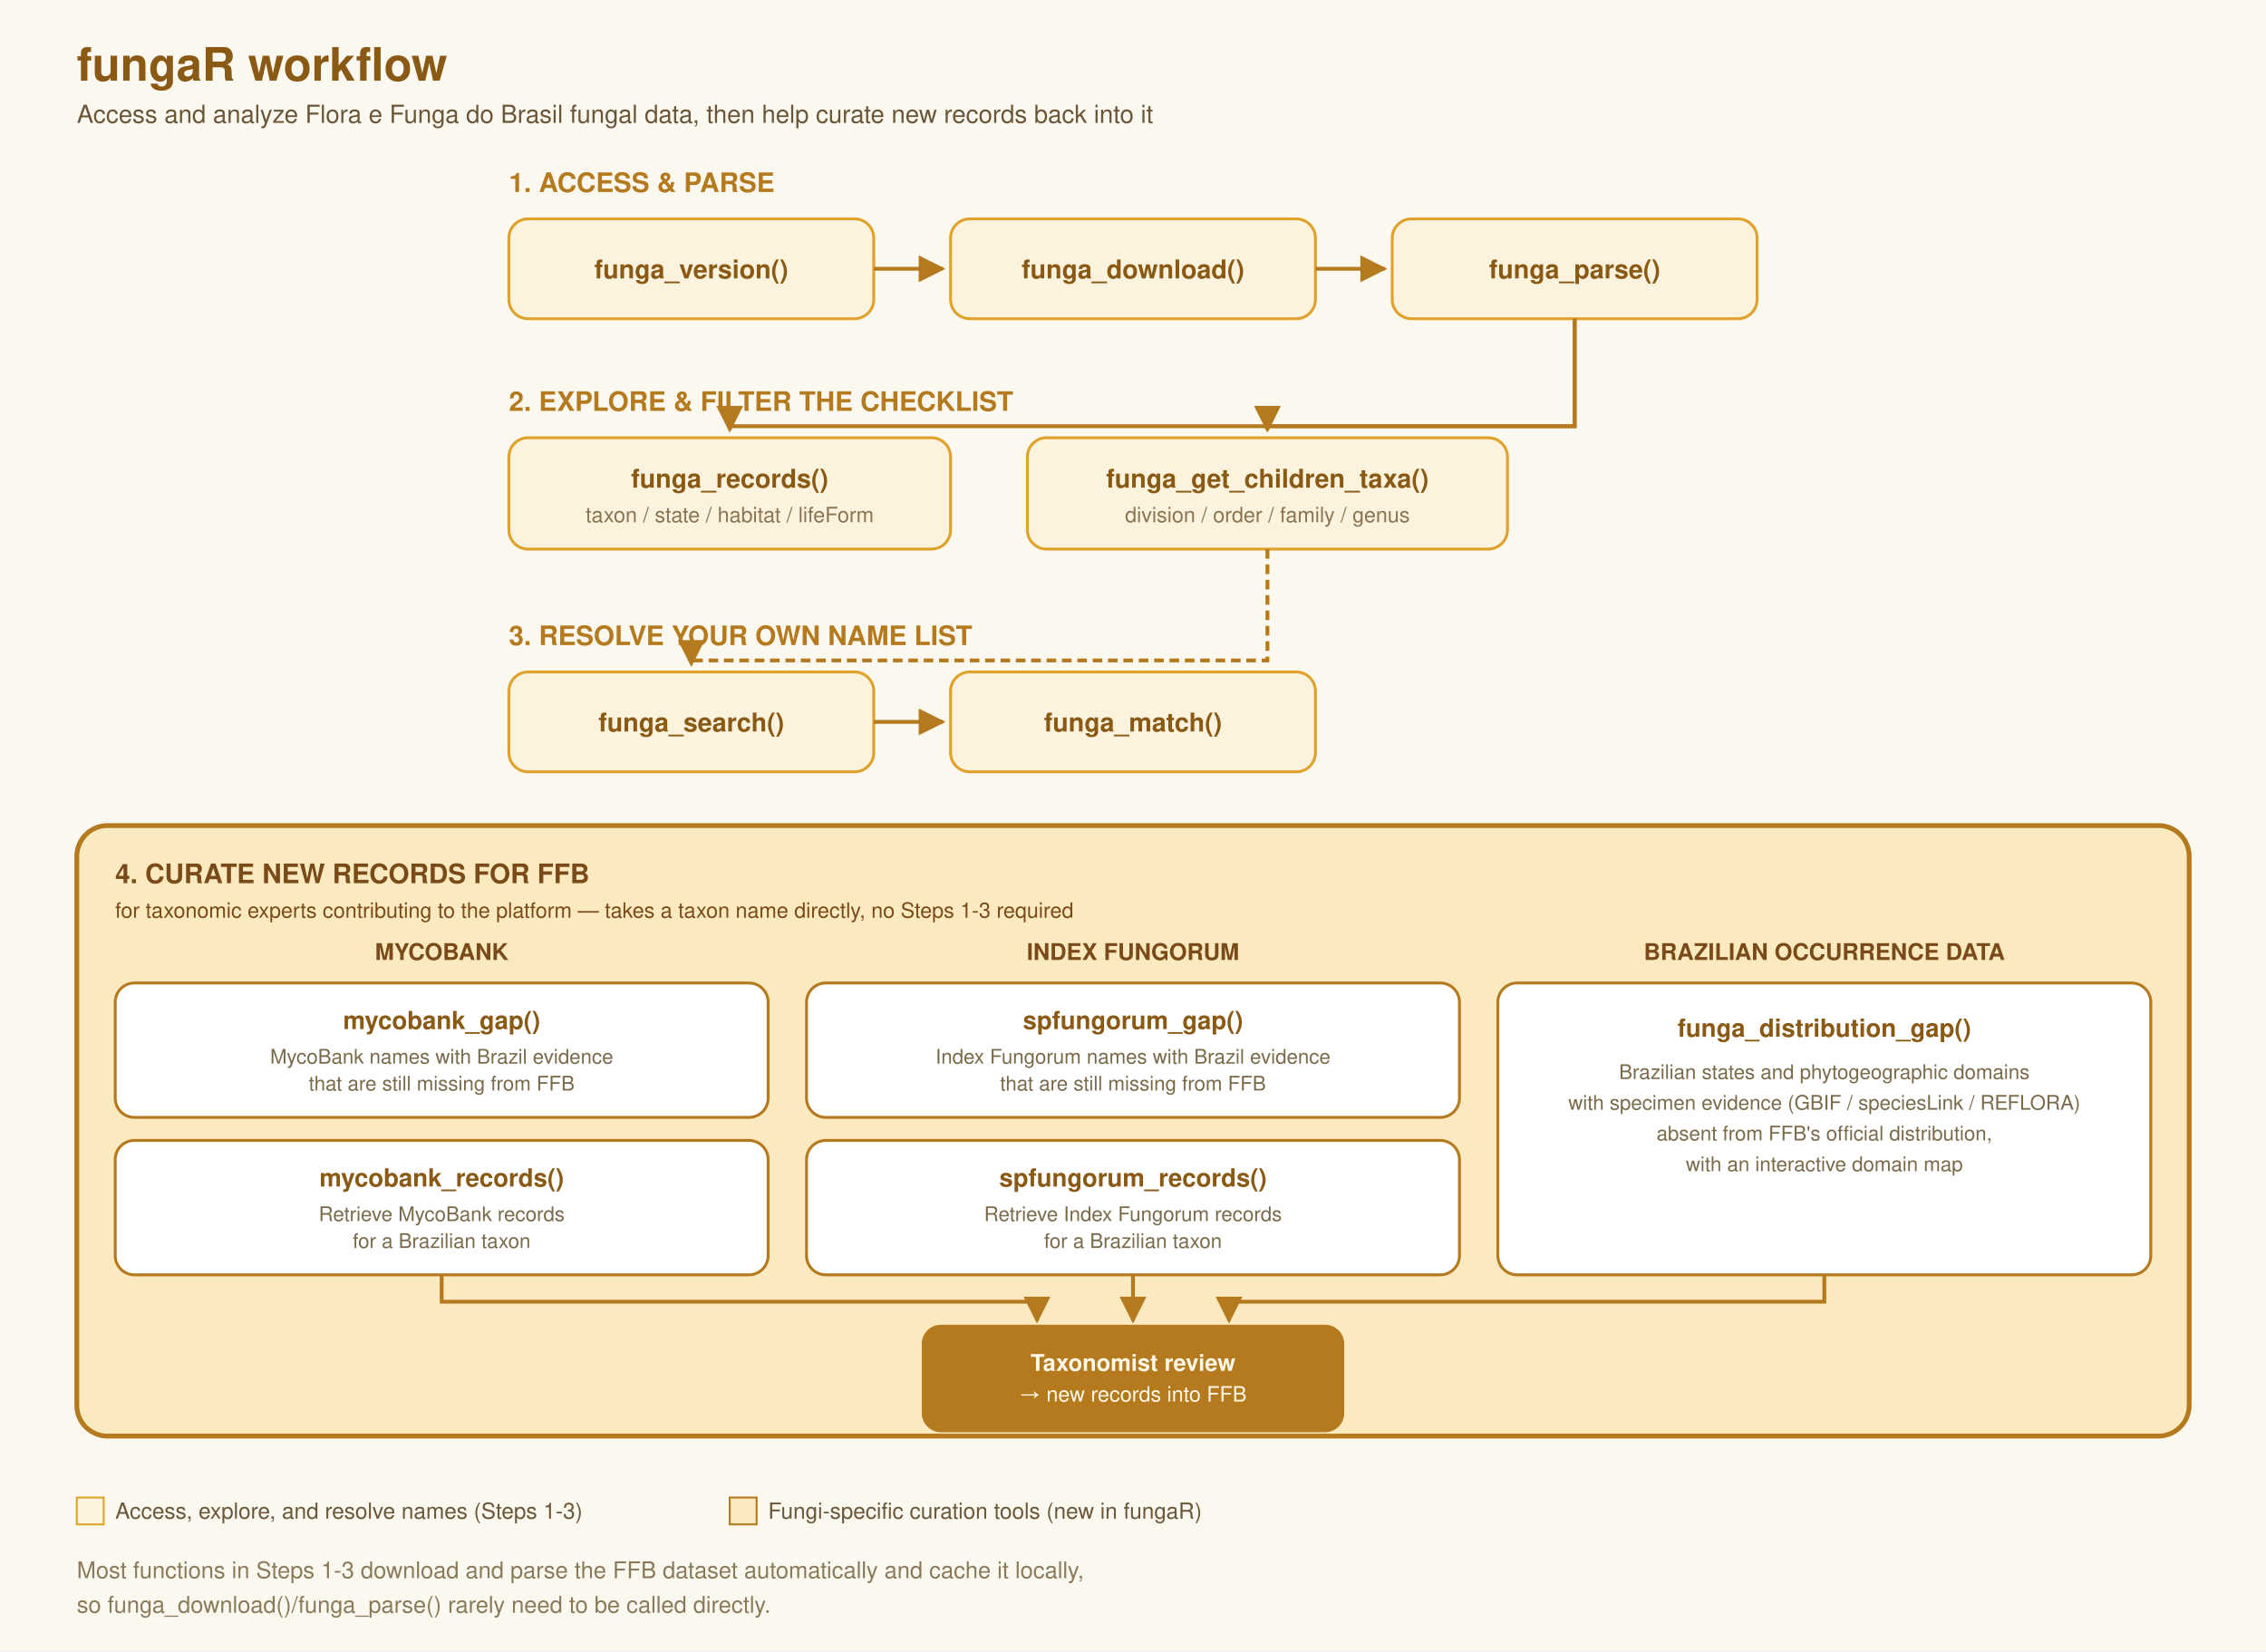
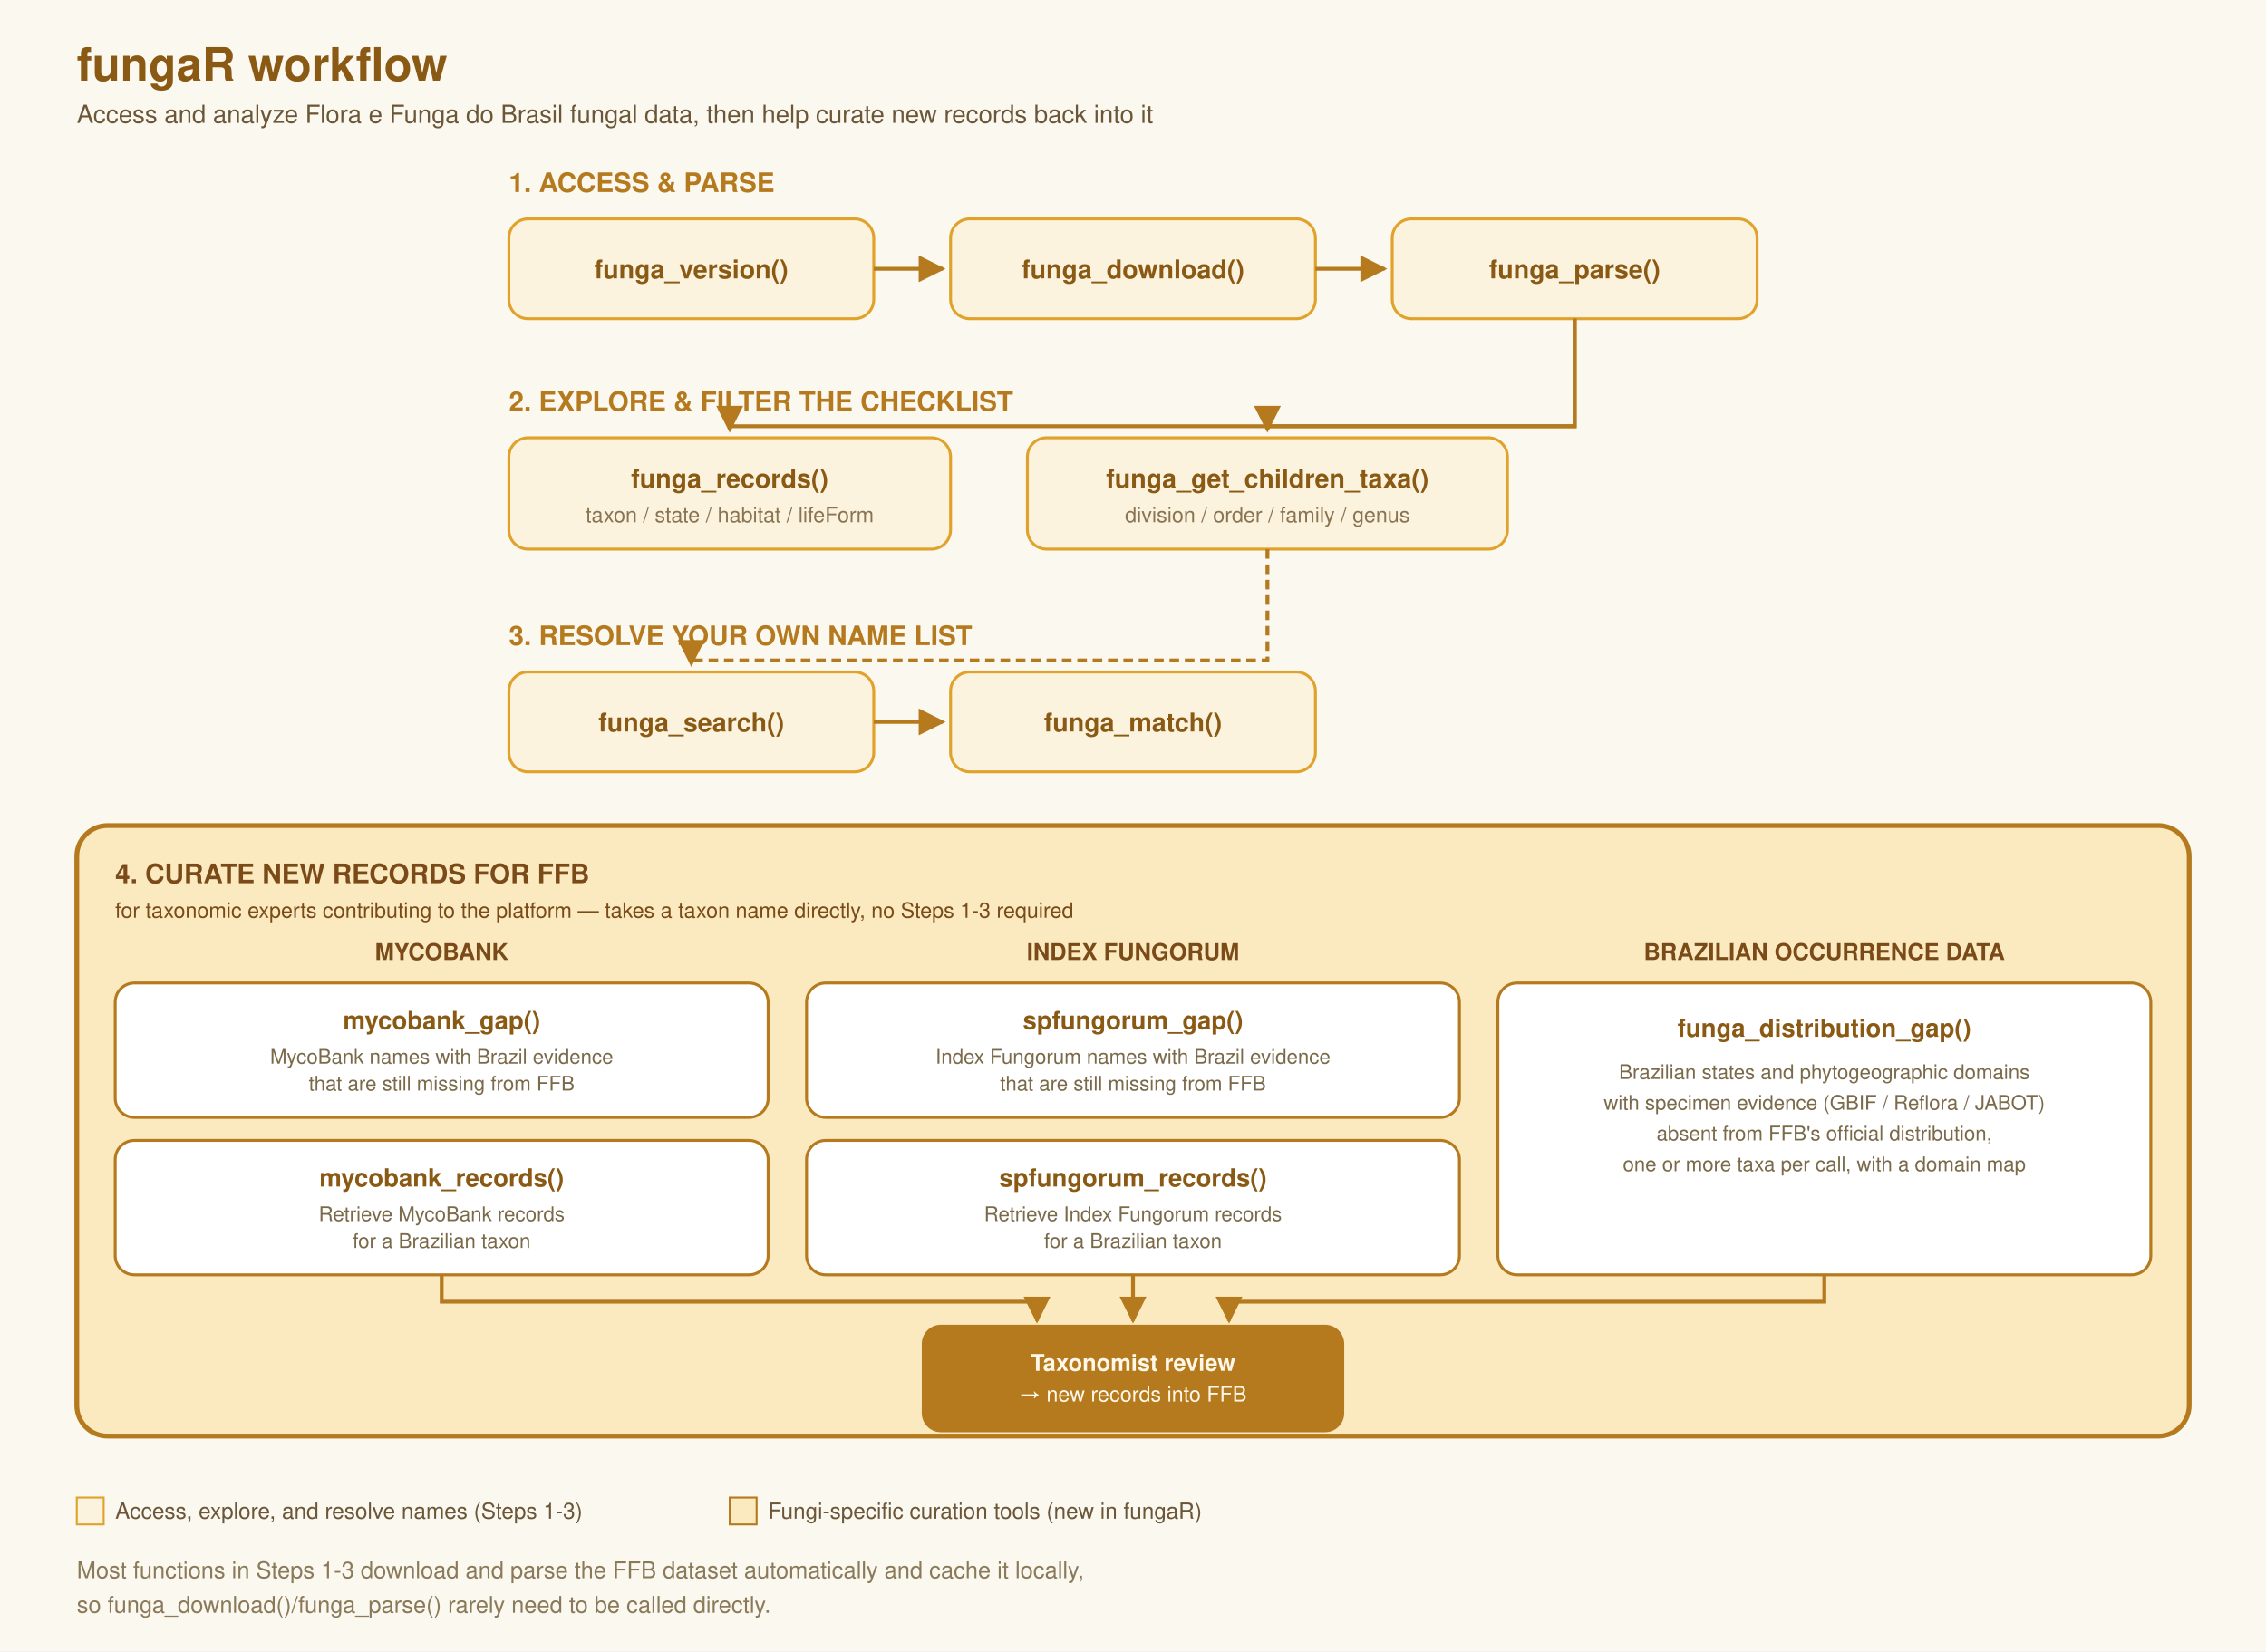
<svg xmlns="http://www.w3.org/2000/svg" viewBox="0 0 1180 860" font-family="Helvetica, Arial, sans-serif">
  <defs>
    <marker id="arrow" viewBox="0 0 10 10" refX="9" refY="5" markerWidth="7" markerHeight="7" orient="auto-start-reverse">
      <path d="M0,0 L10,5 L0,10 z" fill="#B5791E" />
    </marker>
  </defs>
  <rect x="0" y="0" width="1180" height="860" fill="#FBF8F0" />
  <text x="40" y="42" font-size="24" font-weight="700" fill="#8A5A15">fungaR workflow</text>
  <text x="40" y="64" font-size="13" fill="#6b5638">Access and analyze Flora e Funga do Brasil fungal data, then help curate new records back into it</text>
  <text x="265" y="100" font-size="14" font-weight="700" fill="#B5791E">1. ACCESS &amp; PARSE</text>
  <g font-size="13.5">
    <rect x="265" y="114" width="190" height="52" rx="10" fill="#FCF3DE" stroke="#E0A22B" stroke-width="1.5" />
    <text x="360" y="145" text-anchor="middle" fill="#8A5A15" font-weight="600">funga_version()</text>
    <rect x="495" y="114" width="190" height="52" rx="10" fill="#FCF3DE" stroke="#E0A22B" stroke-width="1.5" />
    <text x="590" y="145" text-anchor="middle" fill="#8A5A15" font-weight="600">funga_download()</text>
    <rect x="725" y="114" width="190" height="52" rx="10" fill="#FCF3DE" stroke="#E0A22B" stroke-width="1.5" />
    <text x="820" y="145" text-anchor="middle" fill="#8A5A15" font-weight="600">funga_parse()</text>
  </g>
  <line x1="455" y1="140" x2="491" y2="140" stroke="#B5791E" stroke-width="2" marker-end="url(#arrow)" />
  <line x1="685" y1="140" x2="721" y2="140" stroke="#B5791E" stroke-width="2" marker-end="url(#arrow)" />
  <path d="M820,166 L820,222 L380,222 L380,224" fill="none" stroke="#B5791E" stroke-width="2" marker-end="url(#arrow)" />
  <path d="M820,166 L820,222 L660,222 L660,224" fill="none" stroke="#B5791E" stroke-width="2" marker-end="url(#arrow)" />
  <text x="265" y="214" font-size="14" font-weight="700" fill="#B5791E">2. EXPLORE &amp; FILTER THE CHECKLIST</text>
  <g font-size="13.5">
    <rect x="265" y="228" width="230" height="58" rx="10" fill="#FCF3DE" stroke="#E0A22B" stroke-width="1.5" />
    <text x="380" y="254" text-anchor="middle" fill="#8A5A15" font-weight="600">funga_records()</text>
    <text x="380" y="272" text-anchor="middle" fill="#8a7452" font-size="11">taxon / state / habitat / lifeForm</text>
    <rect x="535" y="228" width="250" height="58" rx="10" fill="#FCF3DE" stroke="#E0A22B" stroke-width="1.5" />
    <text x="660" y="254" text-anchor="middle" fill="#8A5A15" font-weight="600">funga_get_children_taxa()</text>
    <text x="660" y="272" text-anchor="middle" fill="#8a7452" font-size="11">division / order / family / genus</text>
  </g>
  <path d="M660,286 L660,344 L360,344 L360,346" fill="none" stroke="#B5791E" stroke-width="2" stroke-dasharray="5 3" marker-end="url(#arrow)" />
  <text x="265" y="336" font-size="14" font-weight="700" fill="#B5791E">3. RESOLVE YOUR OWN NAME LIST</text>
  <g font-size="13.5">
    <rect x="265" y="350" width="190" height="52" rx="10" fill="#FCF3DE" stroke="#E0A22B" stroke-width="1.5" />
    <text x="360" y="381" text-anchor="middle" fill="#8A5A15" font-weight="600">funga_search()</text>
    <rect x="495" y="350" width="190" height="52" rx="10" fill="#FCF3DE" stroke="#E0A22B" stroke-width="1.5" />
    <text x="590" y="381" text-anchor="middle" fill="#8A5A15" font-weight="600">funga_match()</text>
  </g>
  <line x1="455" y1="376" x2="491" y2="376" stroke="#B5791E" stroke-width="2" marker-end="url(#arrow)" />
  <rect x="40" y="430" width="1100" height="318" rx="16" fill="#FBEAC0" stroke="#B5791E" stroke-width="2.5" />
  <text x="60" y="460" font-size="14" font-weight="700" fill="#7A4A18">4. CURATE NEW RECORDS FOR FFB</text>
  <text x="60" y="478" font-size="11" fill="#7A4A18">for taxonomic experts contributing to the platform — takes a taxon name directly, no Steps 1-3 required</text>
  <g font-size="12" font-weight="700" fill="#7A4A18">
    <text x="230" y="500" text-anchor="middle">MYCOBANK</text>
    <text x="590" y="500" text-anchor="middle">INDEX FUNGORUM</text>
    <text x="950" y="500" text-anchor="middle">BRAZILIAN OCCURRENCE DATA</text>
  </g>
  <g font-size="13">
    <rect x="60" y="512" width="340" height="70" rx="10" fill="#FFFFFF" stroke="#B5791E" stroke-width="1.5" />
    <text x="230" y="536" text-anchor="middle" fill="#8A5A15" font-weight="600">mycobank_gap()</text>
    <text x="230" y="554" text-anchor="middle" fill="#7a6a4a" font-size="10.5">MycoBank names with Brazil evidence</text>
    <text x="230" y="568" text-anchor="middle" fill="#7a6a4a" font-size="10.5">that are still missing from FFB</text>
    <rect x="60" y="594" width="340" height="70" rx="10" fill="#FFFFFF" stroke="#B5791E" stroke-width="1.5" />
    <text x="230" y="618" text-anchor="middle" fill="#8A5A15" font-weight="600">mycobank_records()</text>
    <text x="230" y="636" text-anchor="middle" fill="#7a6a4a" font-size="10.5">Retrieve MycoBank records</text>
    <text x="230" y="650" text-anchor="middle" fill="#7a6a4a" font-size="10.5">for a Brazilian taxon</text>
    <rect x="420" y="512" width="340" height="70" rx="10" fill="#FFFFFF" stroke="#B5791E" stroke-width="1.5" />
    <text x="590" y="536" text-anchor="middle" fill="#8A5A15" font-weight="600">spfungorum_gap()</text>
    <text x="590" y="554" text-anchor="middle" fill="#7a6a4a" font-size="10.5">Index Fungorum names with Brazil evidence</text>
    <text x="590" y="568" text-anchor="middle" fill="#7a6a4a" font-size="10.5">that are still missing from FFB</text>
    <rect x="420" y="594" width="340" height="70" rx="10" fill="#FFFFFF" stroke="#B5791E" stroke-width="1.5" />
    <text x="590" y="618" text-anchor="middle" fill="#8A5A15" font-weight="600">spfungorum_records()</text>
    <text x="590" y="636" text-anchor="middle" fill="#7a6a4a" font-size="10.5">Retrieve Index Fungorum records</text>
    <text x="590" y="650" text-anchor="middle" fill="#7a6a4a" font-size="10.5">for a Brazilian taxon</text>
    <rect x="780" y="512" width="340" height="152" rx="10" fill="#FFFFFF" stroke="#B5791E" stroke-width="1.5" />
    <text x="950" y="540" text-anchor="middle" fill="#8A5A15" font-weight="600">funga_distribution_gap()</text>
    <text x="950" y="562" text-anchor="middle" fill="#7a6a4a" font-size="10.5">Brazilian states and phytogeographic domains</text>
-     <text x="950" y="578" text-anchor="middle" fill="#7a6a4a" font-size="10.5">with specimen evidence (GBIF / speciesLink / REFLORA)</text>
+     <text x="950" y="578" text-anchor="middle" fill="#7a6a4a" font-size="10.5">with specimen evidence (GBIF / Reflora / JABOT)</text>
    <text x="950" y="594" text-anchor="middle" fill="#7a6a4a" font-size="10.5">absent from FFB's official distribution,</text>
-     <text x="950" y="610" text-anchor="middle" fill="#7a6a4a" font-size="10.5">with an interactive domain map</text>
+     <text x="950" y="610" text-anchor="middle" fill="#7a6a4a" font-size="10.5">one or more taxa per call, with a domain map</text>
  </g>
  <rect x="480" y="690" width="220" height="56" rx="10" fill="#B5791E" />
  <text x="590" y="714" text-anchor="middle" fill="#FFF8E8" font-weight="700">Taxonomist review</text>
  <text x="590" y="730" text-anchor="middle" fill="#FFF8E8" font-size="11">→ new records into FFB</text>
  <path d="M230,664 L230,678 L540,678 L540,688" fill="none" stroke="#B5791E" stroke-width="2" marker-end="url(#arrow)" />
  <line x1="590" y1="664" x2="590" y2="688" stroke="#B5791E" stroke-width="2" marker-end="url(#arrow)" />
  <path d="M950,664 L950,678 L640,678 L640,688" fill="none" stroke="#B5791E" stroke-width="2" marker-end="url(#arrow)" />
  <g font-size="11.5" fill="#6b5638">
    <rect x="40" y="780" width="14" height="14" fill="#FCF3DE" stroke="#E0A22B" />
    <text x="60" y="791">Access, explore, and resolve names (Steps 1-3)</text>
    <rect x="380" y="780" width="14" height="14" fill="#FBEAC0" stroke="#B5791E" />
    <text x="400" y="791">Fungi-specific curation tools (new in fungaR)</text>
  </g>
  <text x="40" y="822" font-size="12" fill="#8a7a5a">Most functions in Steps 1-3 download and parse the FFB dataset automatically and cache it locally,</text>
  <text x="40" y="840" font-size="12" fill="#8a7a5a">so funga_download()/funga_parse() rarely need to be called directly.</text>
</svg>
